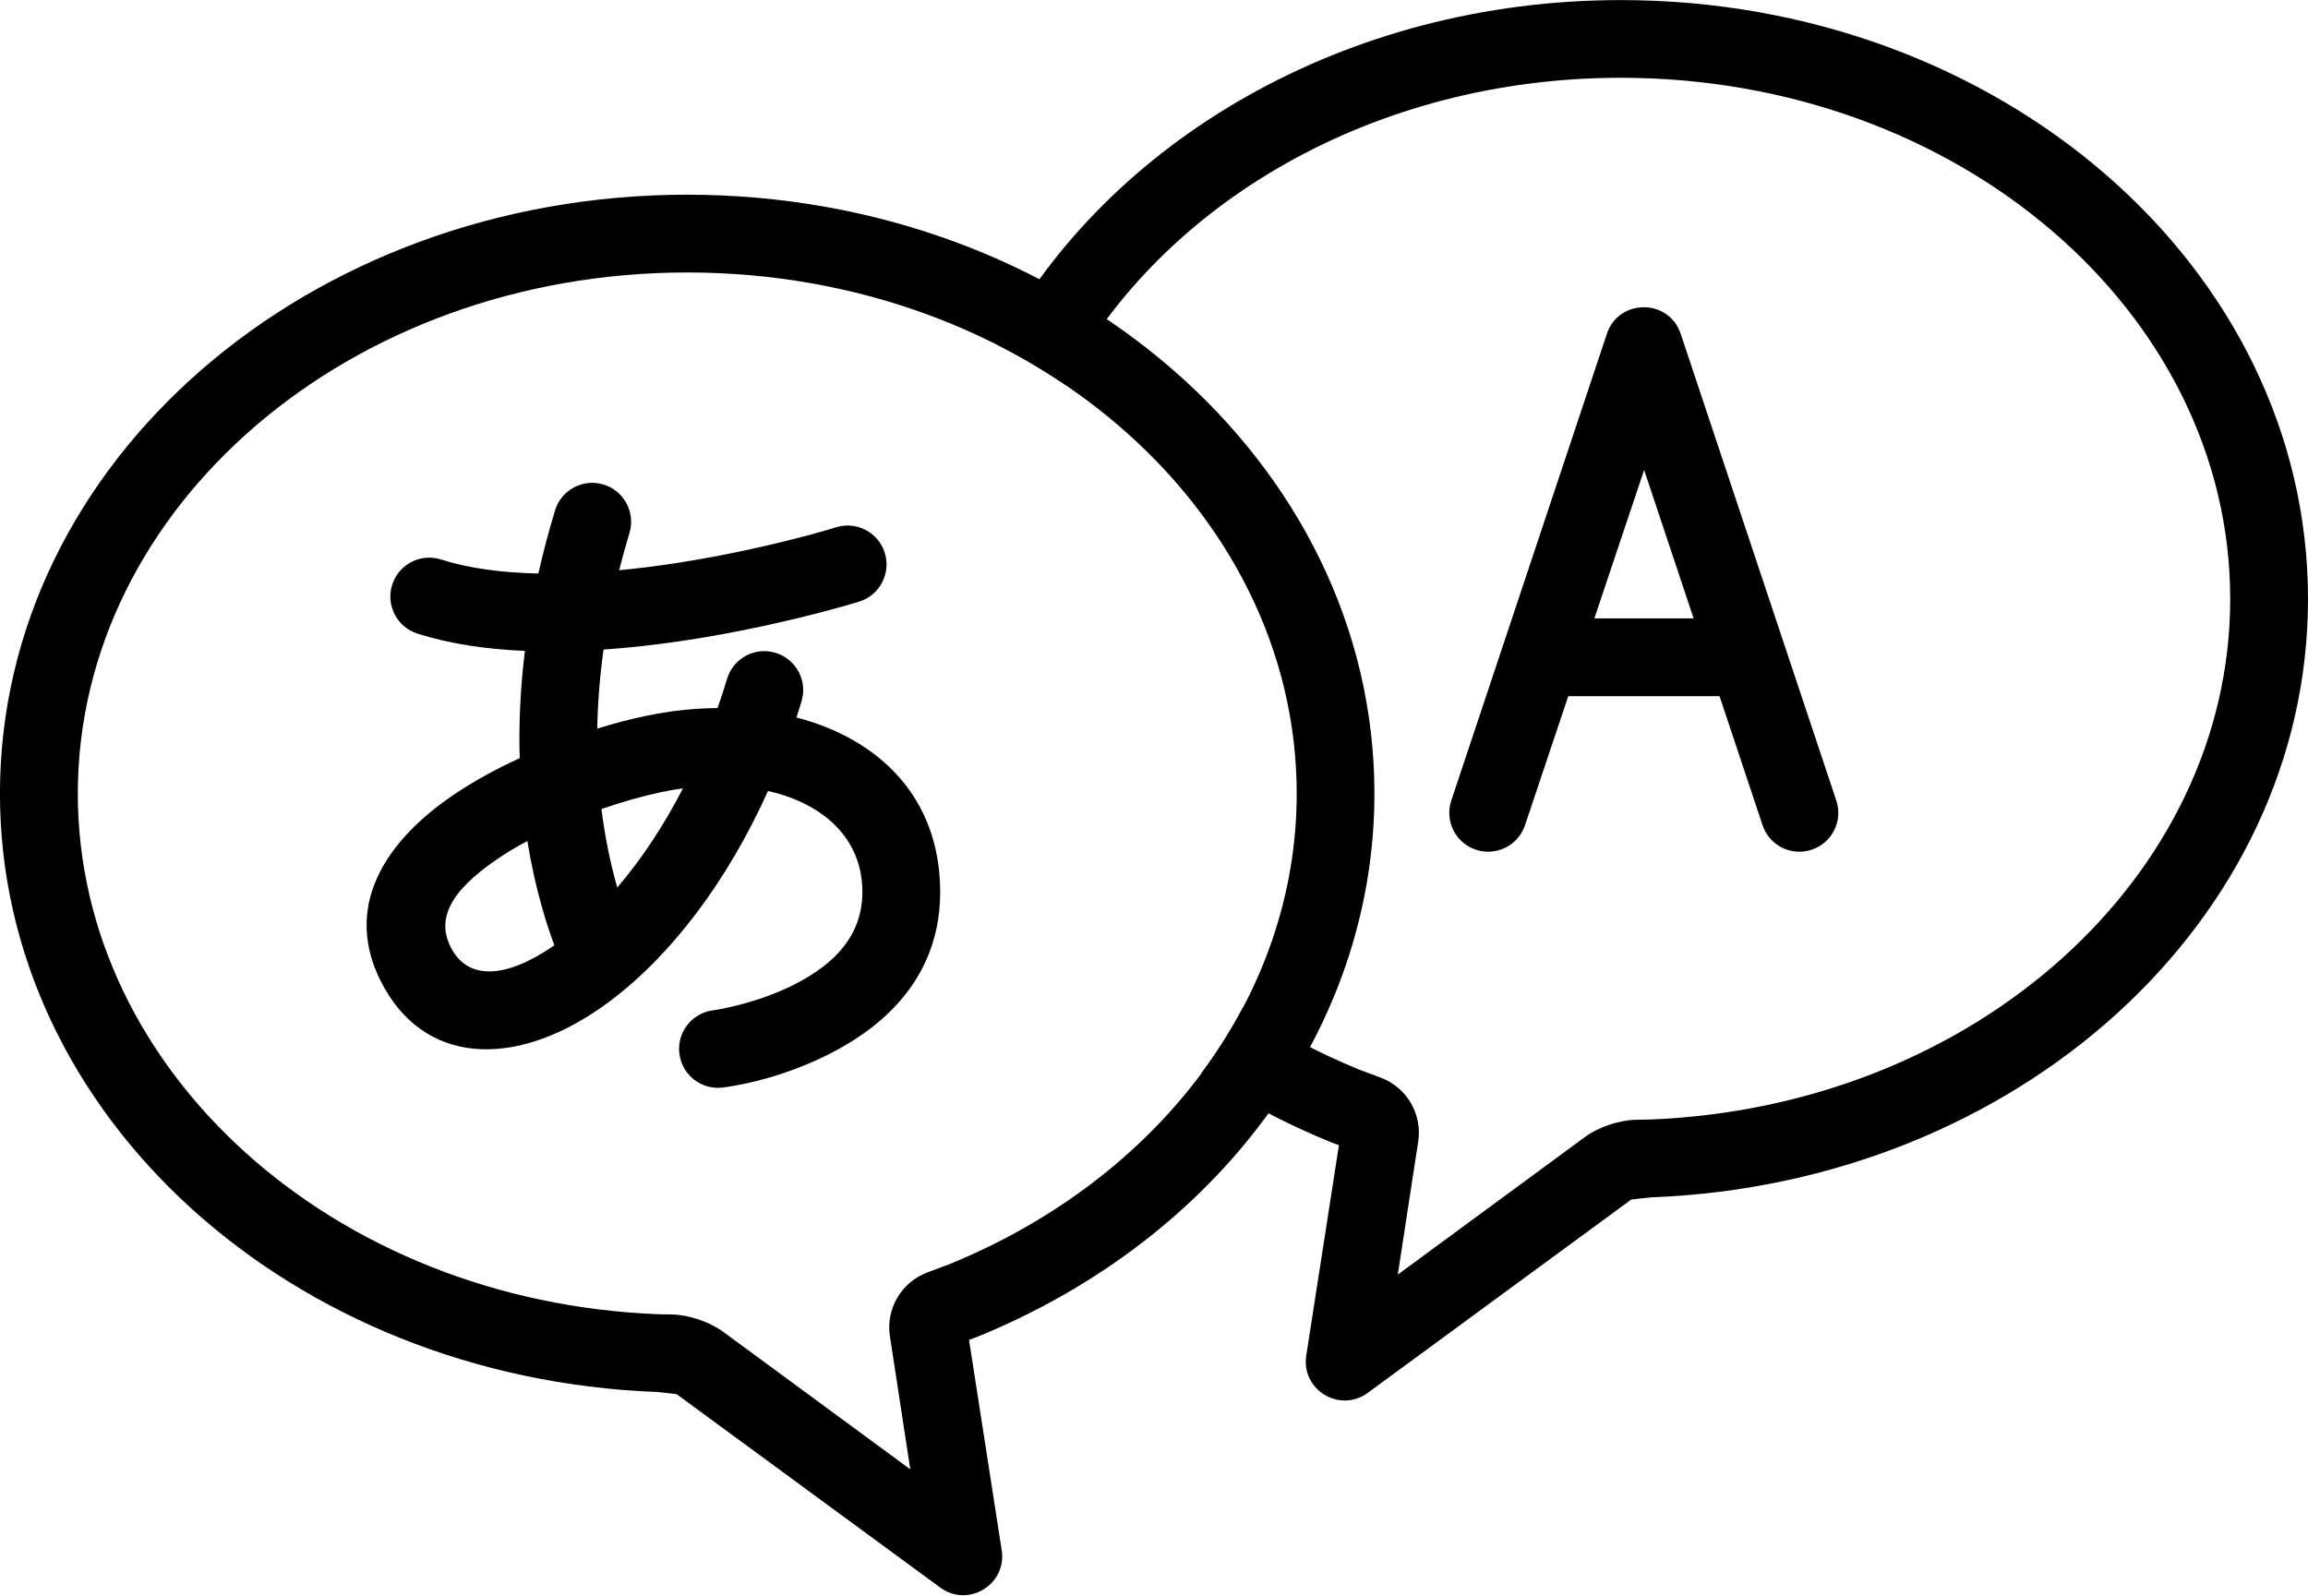
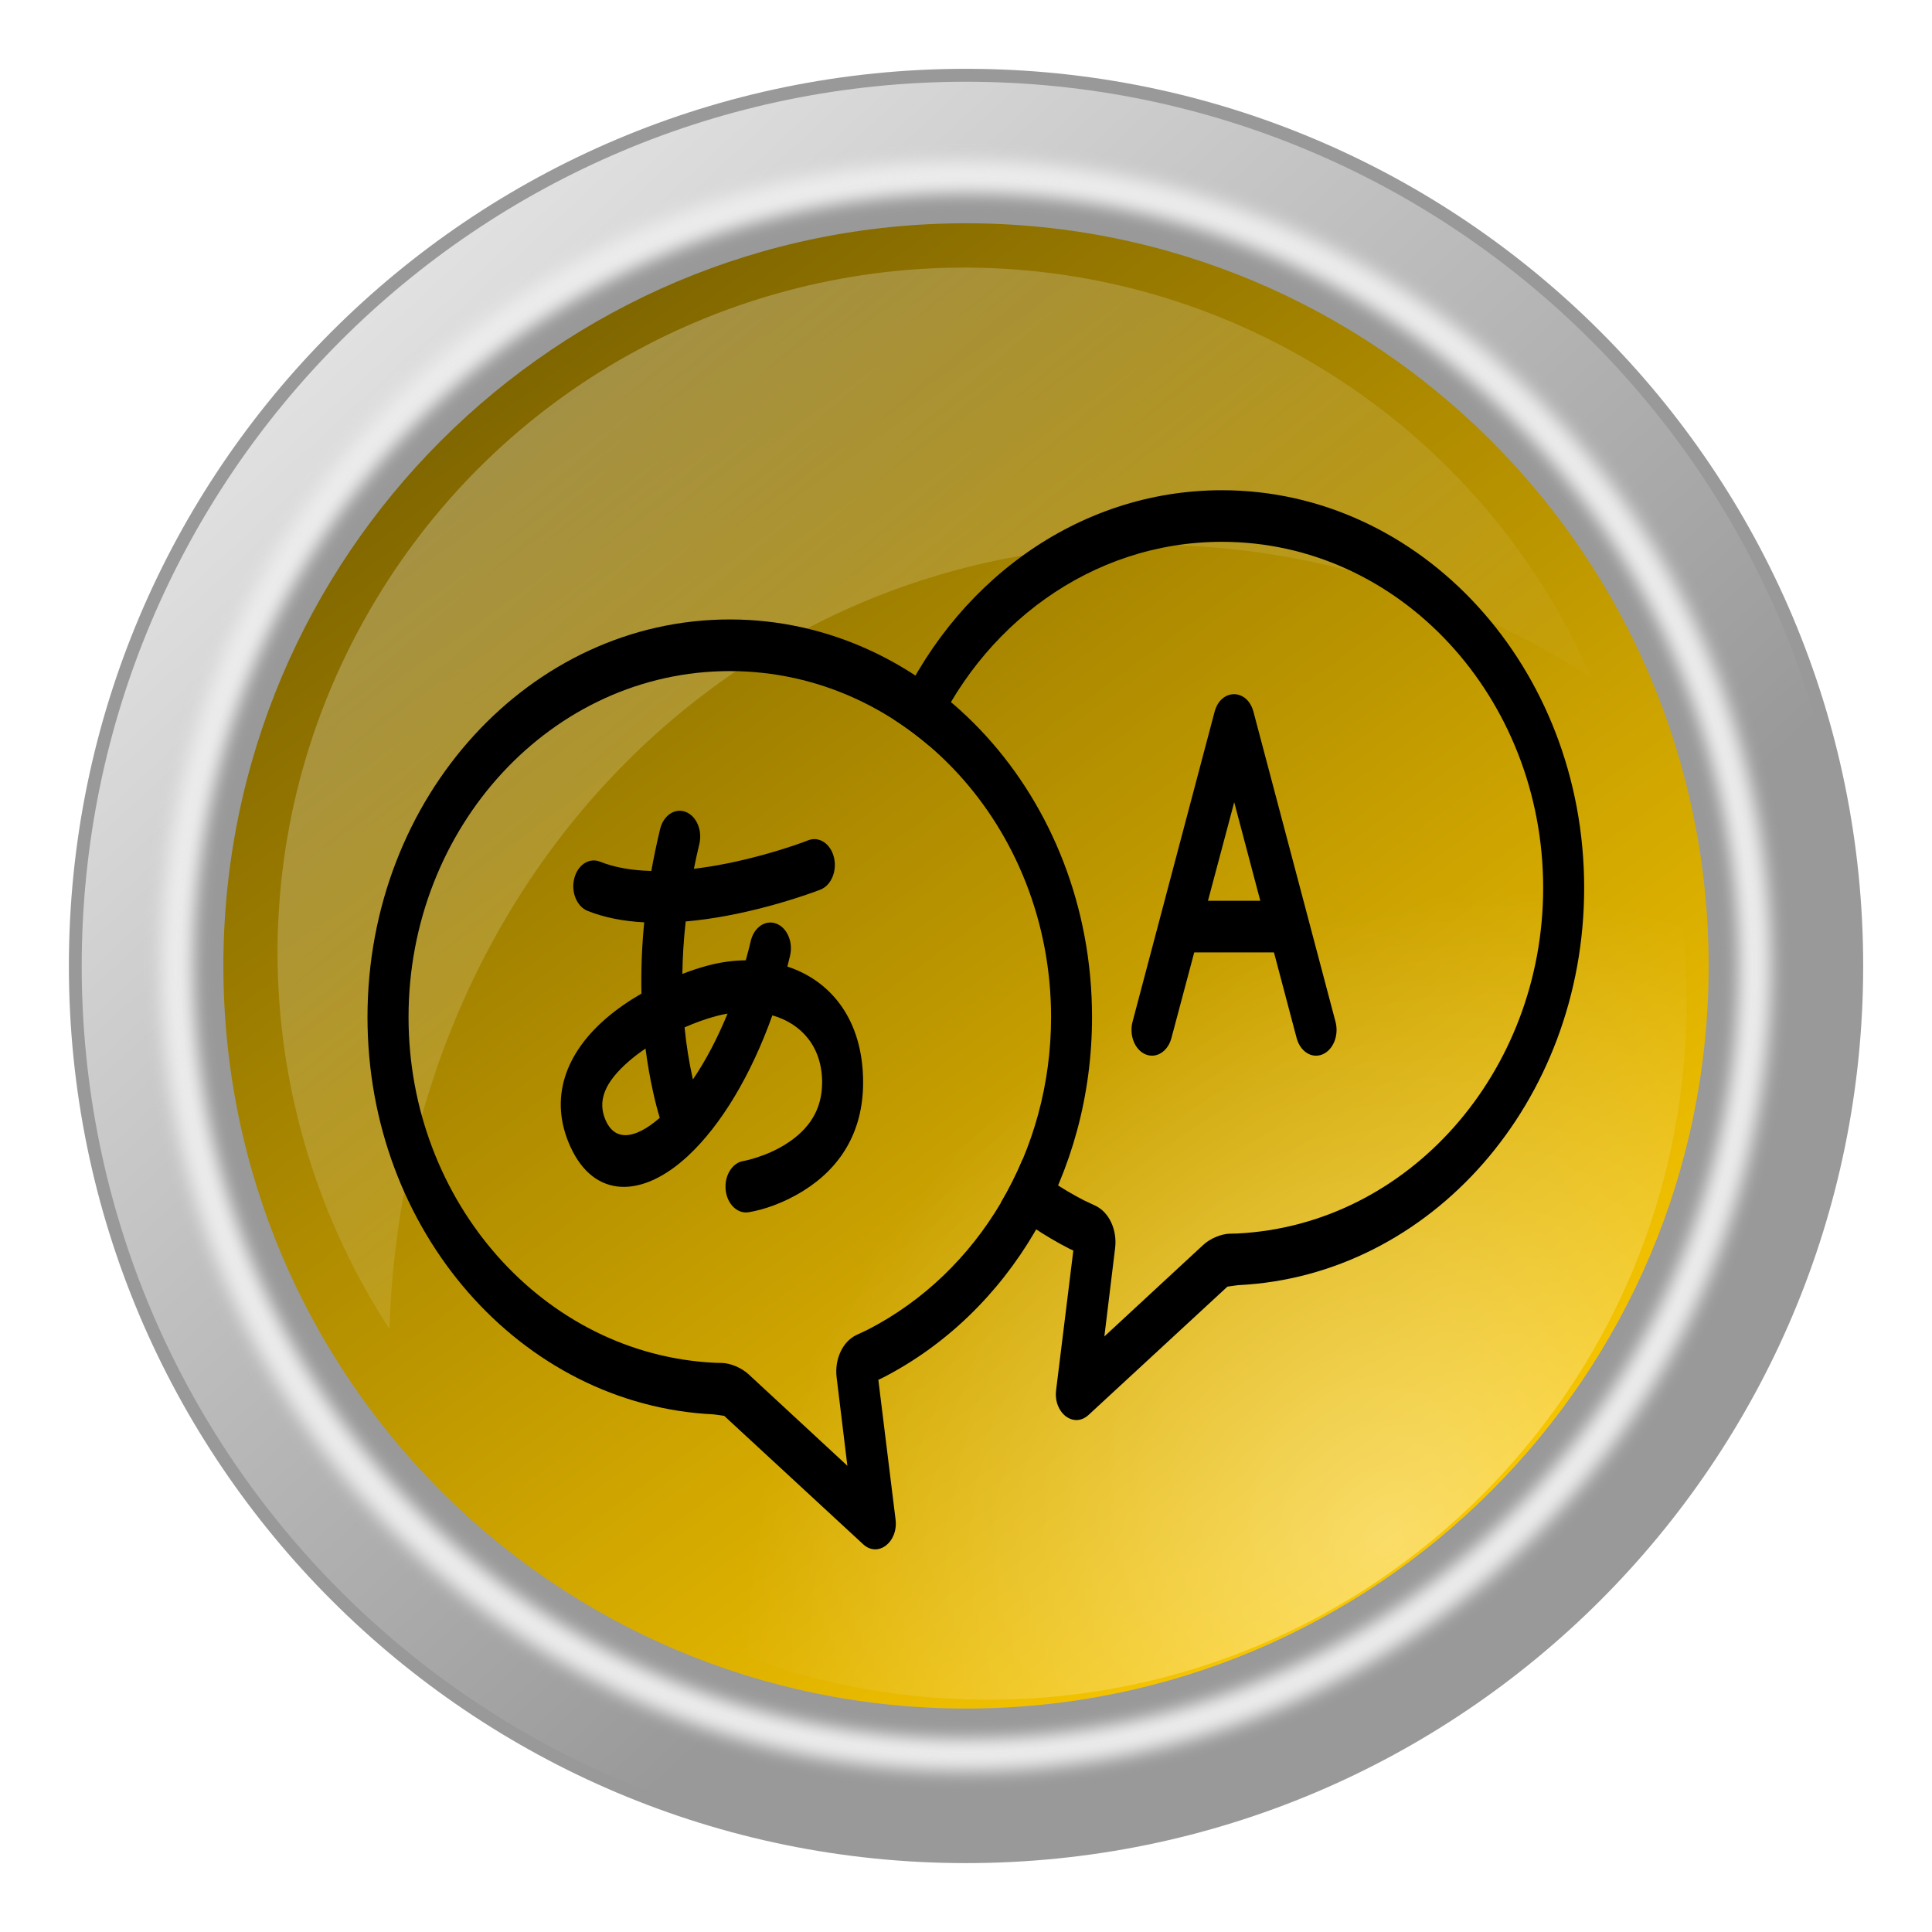
- <svg xmlns="http://www.w3.org/2000/svg" height="100%" width="100%" id="svg26" y="0px" x="0px" version="1.1" viewBox="0 0 29.668 20.508">
-   <defs id="defs30" />
-   <g transform="translate(-0.3696104,-4.050003)" style="fill:none;fill-rule:evenodd;stroke:none;stroke-width:1" id="g20">
-     <g style="fill:#000000" id="g18" transform="translate(-270,-135)">
-       <g id="g16" transform="translate(270,139)">
-         <path id="path6" d="m 9.069,17.975 3.387,2.485 c 0.359,0.264 0.858,-0.039 0.79,-0.48 l -0.42,-2.704 0.102,-0.038 c 3.09,-1.258 5.109,-3.955 5.109,-6.985 0,-4.27 -3.97,-7.7 -8.834,-7.7 -4.864,0 -8.834,3.43 -8.834,7.7 0,4.141 3.742,7.512 8.439,7.692 0,0 0.256,0.026 0.261,0.029 z M 1.37,10.253 c 0,-3.683 3.492,-6.7 7.834,-6.7 4.341,0 7.834,3.017 7.834,6.7 0,2.602 -1.756,4.947 -4.473,6.053 l -0.273,0.102 c -0.341,0.128 -0.537,0.473 -0.483,0.822 l 0.262,1.71 -2.409,-1.771 C 9.489,17.043 9.223,16.953 9.007,16.949 l -0.17,-0.003 C 4.659,16.786 1.37,13.823 1.37,10.253 Z" />
-         <path id="path8" transform="matrix(-1,0,0,1,43.23571,0)" d="m 27.425,13.85 c -0.511,0.344 -1.07,0.641 -1.668,0.885 l -0.102,0.038 0.42,2.704 c 0.068,0.441 -0.43,0.743 -0.79,0.48 l -3.387,-2.485 c -0.005,-0.003 -0.261,-0.029 -0.261,-0.029 -4.696,-0.18 -8.439,-3.551 -8.439,-7.692 0,-4.27 3.97,-7.7 8.834,-7.7 3.533,0 6.594,1.809 8.005,4.436 -0.302,0.153 -0.59,0.324 -0.864,0.509 C 27.947,2.675 25.218,1.05 22.032,1.05 c -4.341,0 -7.834,3.017 -7.834,6.7 0,3.57 3.289,6.533 7.468,6.693 l 0.17,0.003 c 0.215,0.004 0.482,0.093 0.653,0.219 l 2.409,1.771 -0.262,-1.71 c -0.054,-0.349 0.142,-0.695 0.483,-0.822 l 0.273,-0.102 c 0.539,-0.22 1.041,-0.488 1.498,-0.798 0.154,0.292 0.333,0.574 0.534,0.844 z" />
-         <path id="path10" d="M 8.361,9.327 C 8.258,9.354 8.153,9.384 8.047,9.417 8.053,9.09 8.079,8.751 8.128,8.401 8.78,8.356 9.462,8.252 10.15,8.105 10.476,8.035 10.781,7.961 11.058,7.886 11.225,7.841 11.347,7.805 11.415,7.784 11.678,7.702 11.825,7.421 11.743,7.158 11.661,6.894 11.38,6.747 11.117,6.829 11.061,6.847 10.951,6.879 10.797,6.921 10.537,6.991 10.249,7.061 9.941,7.127 9.392,7.244 8.848,7.332 8.328,7.381 8.368,7.223 8.412,7.064 8.461,6.902 8.541,6.638 8.391,6.359 8.127,6.279 7.863,6.199 7.584,6.348 7.504,6.613 7.421,6.887 7.35,7.158 7.29,7.423 6.809,7.413 6.388,7.354 6.039,7.243 5.776,7.159 5.495,7.304 5.411,7.568 5.327,7.831 5.473,8.112 5.736,8.196 6.144,8.325 6.607,8.397 7.117,8.418 7.058,8.896 7.037,9.356 7.05,9.797 6.74,9.939 6.448,10.1 6.196,10.271 c -0.996,0.678 -1.414,1.555 -0.881,2.488 0.581,1.017 1.763,1.005 2.882,0.172 0.796,-0.592 1.52,-1.547 2.045,-2.712 0.715,0.162 1.213,0.613 1.213,1.298 0,0.528 -0.317,0.914 -0.899,1.202 -0.223,0.11 -0.467,0.195 -0.711,0.256 -0.145,0.037 -0.255,0.057 -0.311,0.064 -0.274,0.036 -0.467,0.287 -0.431,0.561 0.036,0.274 0.287,0.467 0.561,0.431 0.344,-0.045 0.835,-0.168 1.334,-0.415 0.89,-0.439 1.457,-1.13 1.457,-2.098 0,-1.212 -0.783,-1.967 -1.847,-2.244 0.022,-0.069 0.044,-0.138 0.065,-0.208 0.08,-0.264 -0.07,-0.543 -0.334,-0.623 C 10.075,8.362 9.796,8.512 9.716,8.776 9.678,8.904 9.637,9.029 9.593,9.153 9.29,9.155 8.978,9.189 8.666,9.255 8.566,9.276 8.464,9.3 8.361,9.327 Z m 0.133,1 c -0.129,0.037 -0.261,0.078 -0.393,0.124 0.043,0.347 0.11,0.676 0.197,0.987 0.002,0.007 0.004,0.015 0.006,0.022 0.308,-0.359 0.595,-0.79 0.845,-1.275 -0.091,0.012 -0.183,0.028 -0.276,0.048 -0.122,0.026 -0.249,0.057 -0.379,0.094 z m -1.345,0.536 c 0.047,0.293 0.11,0.575 0.186,0.846 0.054,0.193 0.109,0.358 0.161,0.494 -0.643,0.444 -1.101,0.43 -1.313,0.06 -0.217,-0.379 -0.042,-0.745 0.575,-1.166 0.119,-0.081 0.25,-0.16 0.391,-0.235 z" />
-         <path id="path12" d="m 21.504,6.092 1.522,4.566 c 0.087,0.262 0.37,0.404 0.632,0.316 0.262,-0.087 0.404,-0.37 0.316,-0.632 l -2,-6 c -0.152,-0.456 -0.797,-0.456 -0.949,0 l -2,6 c -0.087,0.262 0.054,0.545 0.316,0.632 0.262,0.087 0.545,-0.054 0.632,-0.316 z" />
-         <rect id="rect14" height="1" width="3" y="8" x="20" />
+ <svg xmlns="http://www.w3.org/2000/svg" id="svg11772" viewBox="0 0 323.019 323.019" version="1.1" width="100%" height="100%">
+   <defs id="defs11774">
+     <linearGradient id="linearGradient11724" y2="367.88" gradientUnits="userSpaceOnUse" x2="315.47" y1="287.49" x1="241.41">
+       <stop id="stop4158-08" style="stop-color:#ffffff" offset="0" />
+       <stop id="stop4160-1" style="stop-color:#ffffff;stop-opacity:0" offset="1" />
+     </linearGradient>
+     <filter id="filter6126-75" style="color-interpolation-filters:sRGB">
+       <feGaussianBlur id="feGaussianBlur6128-0" stdDeviation="0.53" />
+     </filter>
+     <linearGradient id="linearGradient11726" y2="391.45" gradientUnits="userSpaceOnUse" x2="342" y1="300.86" x1="275.61">
+       <stop id="stop7230" style="stop-color:#806600" offset="0" />
+       <stop id="stop7232" style="stop-color:#ffcc00" offset="1" />
+     </linearGradient>
+     <radialGradient id="radialGradient11728" gradientUnits="userSpaceOnUse" cy="386.57" cx="312.78" gradientTransform="matrix(-0.59327,-0.59327,0.71505,-0.71505,243.27,849.03)" r="53.036">
+       <stop id="stop7113-6" style="stop-color:#ffffff;stop-opacity:.408" offset="0" />
+       <stop id="stop7115-7" style="stop-color:#ffffff;stop-opacity:0" offset="1" />
+     </radialGradient>
+     <linearGradient id="linearGradient12030" y2="338.82" gradientUnits="userSpaceOnUse" y1="286.67" gradientTransform="matrix(0.95534,0,0,0.95534,-84.897,592.67)" x2="300.27" x1="255.32">
+       <stop id="stop4150-5" style="stop-color:#ffffff" offset="0" />
+       <stop id="stop4152-5" style="stop-color:#ffffff;stop-opacity:0" offset="1" />
+     </linearGradient>
+   </defs>
+   <g id="layer1" transform="translate(-37.86713,-690.4396)">
+     <g id="g11680" transform="matrix(2.9051,0,0,2.9051,-366.51,-1771.2)">
+       <circle id="path7205" style="fill:#999999" transform="matrix(0.97354,0,0,0.97354,-100.92,565.99)" cx="303.75" cy="346.112" r="53.036" />
+       <circle id="path7207" style="fill:url(#linearGradient11724)" transform="matrix(0.9596,0,0,0.9596,-96.687,570.82)" cx="303.75" cy="346.112" r="53.036" />
+       <circle id="path7209" style="fill:#ececec;filter:url(#filter6126-75)" transform="matrix(0.87355,0,0,0.87355,-70.55,600.6)" cx="303.75" cy="346.112" r="53.036" />
+       <circle id="path7211" style="fill:#999999;filter:url(#filter6126-75)" transform="matrix(0.83838,0,0,0.83838,-59.869,612.77)" cx="303.75" cy="346.112" r="53.036" />
+       <circle id="path7213" style="fill:url(#linearGradient11726)" transform="matrix(0.80587,0,0,0.80587,-49.992,624.02)" cx="303.75" cy="346.112" r="53.036" />
+       <circle id="path7215" style="fill:url(#radialGradient11728)" transform="matrix(0.75825,0,0,0.75825,-34.266,642.52)" cx="303.75" cy="346.112" r="53.036" />
+       <path id="path7217" style="opacity:0.318;fill:url(#linearGradient12030)" d="m 193.79,862.76 c -13.331,0.301 -26.186,7.358 -33.336,19.742 -7.69,13.32 -6.714,29.266 1.155,41.331 0.853,-26.532 21.132,-46.515 46.324,-45.054 8.259,0.479 16.054,3.2 22.859,7.591 -3.258,-7.45 -8.817,-13.953 -16.394,-18.327 -6.487,-3.745 -13.625,-5.439 -20.608,-5.282 z" />
+     </g>
+     <g transform="matrix(6.856444,0,0,8.63477,96.77926,737.4244)" style="fill:none;fill-rule:evenodd;stroke:none;stroke-width:1" id="g20">
+       <g style="fill:#000000" id="g18" transform="translate(-270,-135)">
+         <g id="g16" transform="translate(270,139)">
+           <path id="path6" d="m 9.069,17.975 3.387,2.485 c 0.359,0.264 0.858,-0.039 0.79,-0.48 l -0.42,-2.704 0.102,-0.038 c 3.09,-1.258 5.109,-3.955 5.109,-6.985 0,-4.27 -3.97,-7.7 -8.834,-7.7 -4.864,0 -8.834,3.43 -8.834,7.7 0,4.141 3.742,7.512 8.439,7.692 0,0 0.256,0.026 0.261,0.029 z M 1.37,10.253 c 0,-3.683 3.492,-6.7 7.834,-6.7 4.341,0 7.834,3.017 7.834,6.7 0,2.602 -1.756,4.947 -4.473,6.053 l -0.273,0.102 c -0.341,0.128 -0.537,0.473 -0.483,0.822 l 0.262,1.71 -2.409,-1.771 C 9.489,17.043 9.223,16.953 9.007,16.949 l -0.17,-0.003 C 4.659,16.786 1.37,13.823 1.37,10.253 Z" />
+           <path id="path8" transform="matrix(-1,0,0,1,43.23571,0)" d="m 27.425,13.85 c -0.511,0.344 -1.07,0.641 -1.668,0.885 l -0.102,0.038 0.42,2.704 c 0.068,0.441 -0.43,0.743 -0.79,0.48 l -3.387,-2.485 c -0.005,-0.003 -0.261,-0.029 -0.261,-0.029 -4.696,-0.18 -8.439,-3.551 -8.439,-7.692 0,-4.27 3.97,-7.7 8.834,-7.7 3.533,0 6.594,1.809 8.005,4.436 -0.302,0.153 -0.59,0.324 -0.864,0.509 C 27.947,2.675 25.218,1.05 22.032,1.05 c -4.341,0 -7.834,3.017 -7.834,6.7 0,3.57 3.289,6.533 7.468,6.693 l 0.17,0.003 c 0.215,0.004 0.482,0.093 0.653,0.219 l 2.409,1.771 -0.262,-1.71 c -0.054,-0.349 0.142,-0.695 0.483,-0.822 l 0.273,-0.102 c 0.539,-0.22 1.041,-0.488 1.498,-0.798 0.154,0.292 0.333,0.574 0.534,0.844 z" />
+           <path id="path10" d="M 8.361,9.327 C 8.258,9.354 8.153,9.384 8.047,9.417 8.053,9.09 8.079,8.751 8.128,8.401 8.78,8.356 9.462,8.252 10.15,8.105 10.476,8.035 10.781,7.961 11.058,7.886 11.225,7.841 11.347,7.805 11.415,7.784 11.678,7.702 11.825,7.421 11.743,7.158 11.661,6.894 11.38,6.747 11.117,6.829 11.061,6.847 10.951,6.879 10.797,6.921 10.537,6.991 10.249,7.061 9.941,7.127 9.392,7.244 8.848,7.332 8.328,7.381 8.368,7.223 8.412,7.064 8.461,6.902 8.541,6.638 8.391,6.359 8.127,6.279 7.863,6.199 7.584,6.348 7.504,6.613 7.421,6.887 7.35,7.158 7.29,7.423 6.809,7.413 6.388,7.354 6.039,7.243 5.776,7.159 5.495,7.304 5.411,7.568 5.327,7.831 5.473,8.112 5.736,8.196 6.144,8.325 6.607,8.397 7.117,8.418 7.058,8.896 7.037,9.356 7.05,9.797 6.74,9.939 6.448,10.1 6.196,10.271 c -0.996,0.678 -1.414,1.555 -0.881,2.488 0.581,1.017 1.763,1.005 2.882,0.172 0.796,-0.592 1.52,-1.547 2.045,-2.712 0.715,0.162 1.213,0.613 1.213,1.298 0,0.528 -0.317,0.914 -0.899,1.202 -0.223,0.11 -0.467,0.195 -0.711,0.256 -0.145,0.037 -0.255,0.057 -0.311,0.064 -0.274,0.036 -0.467,0.287 -0.431,0.561 0.036,0.274 0.287,0.467 0.561,0.431 0.344,-0.045 0.835,-0.168 1.334,-0.415 0.89,-0.439 1.457,-1.13 1.457,-2.098 0,-1.212 -0.783,-1.967 -1.847,-2.244 0.022,-0.069 0.044,-0.138 0.065,-0.208 0.08,-0.264 -0.07,-0.543 -0.334,-0.623 C 10.075,8.362 9.796,8.512 9.716,8.776 9.678,8.904 9.637,9.029 9.593,9.153 9.29,9.155 8.978,9.189 8.666,9.255 8.566,9.276 8.464,9.3 8.361,9.327 Z m 0.133,1 c -0.129,0.037 -0.261,0.078 -0.393,0.124 0.043,0.347 0.11,0.676 0.197,0.987 0.002,0.007 0.004,0.015 0.006,0.022 0.308,-0.359 0.595,-0.79 0.845,-1.275 -0.091,0.012 -0.183,0.028 -0.276,0.048 -0.122,0.026 -0.249,0.057 -0.379,0.094 z m -1.345,0.536 c 0.047,0.293 0.11,0.575 0.186,0.846 0.054,0.193 0.109,0.358 0.161,0.494 -0.643,0.444 -1.101,0.43 -1.313,0.06 -0.217,-0.379 -0.042,-0.745 0.575,-1.166 0.119,-0.081 0.25,-0.16 0.391,-0.235 z" />
+           <path id="path12" d="m 21.504,6.092 1.522,4.566 c 0.087,0.262 0.37,0.404 0.632,0.316 0.262,-0.087 0.404,-0.37 0.316,-0.632 l -2,-6 c -0.152,-0.456 -0.797,-0.456 -0.949,0 l -2,6 c -0.087,0.262 0.054,0.545 0.316,0.632 0.262,0.087 0.545,-0.054 0.632,-0.316 z" />
+           <rect id="rect14" height="1" width="3" y="8" x="20" />
+         </g>
      </g>
    </g>
  </g>
</svg>
